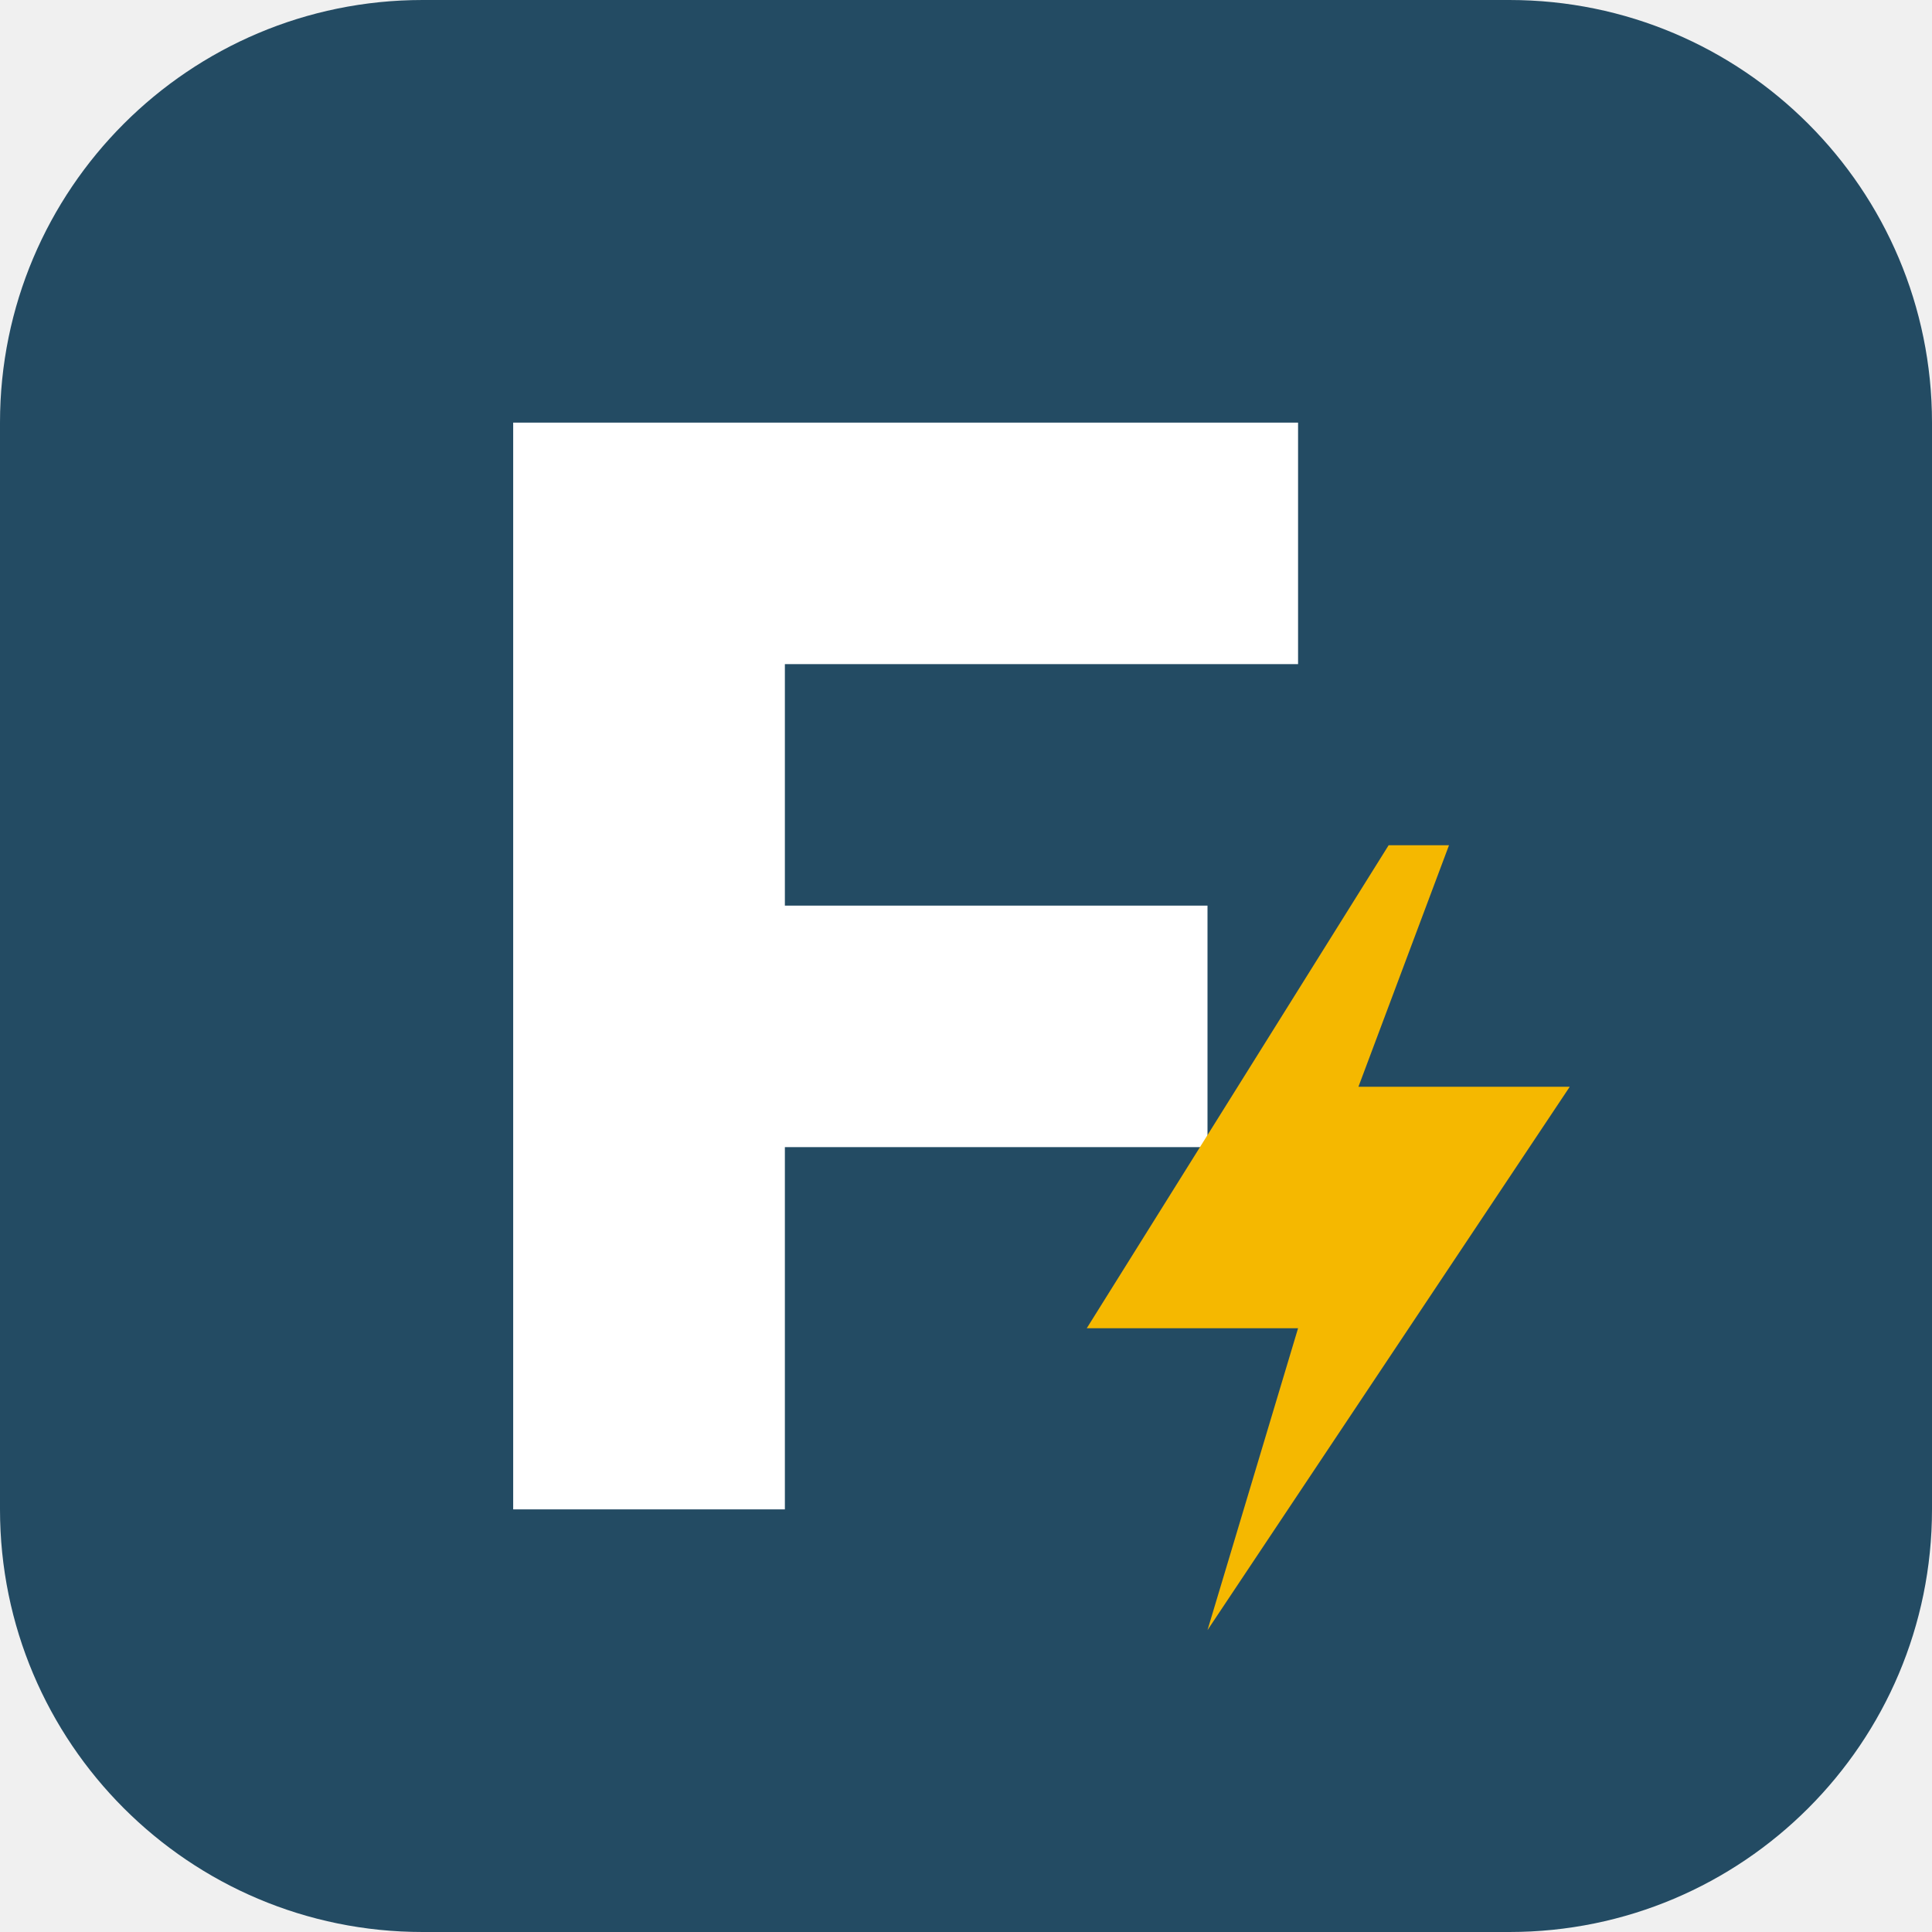
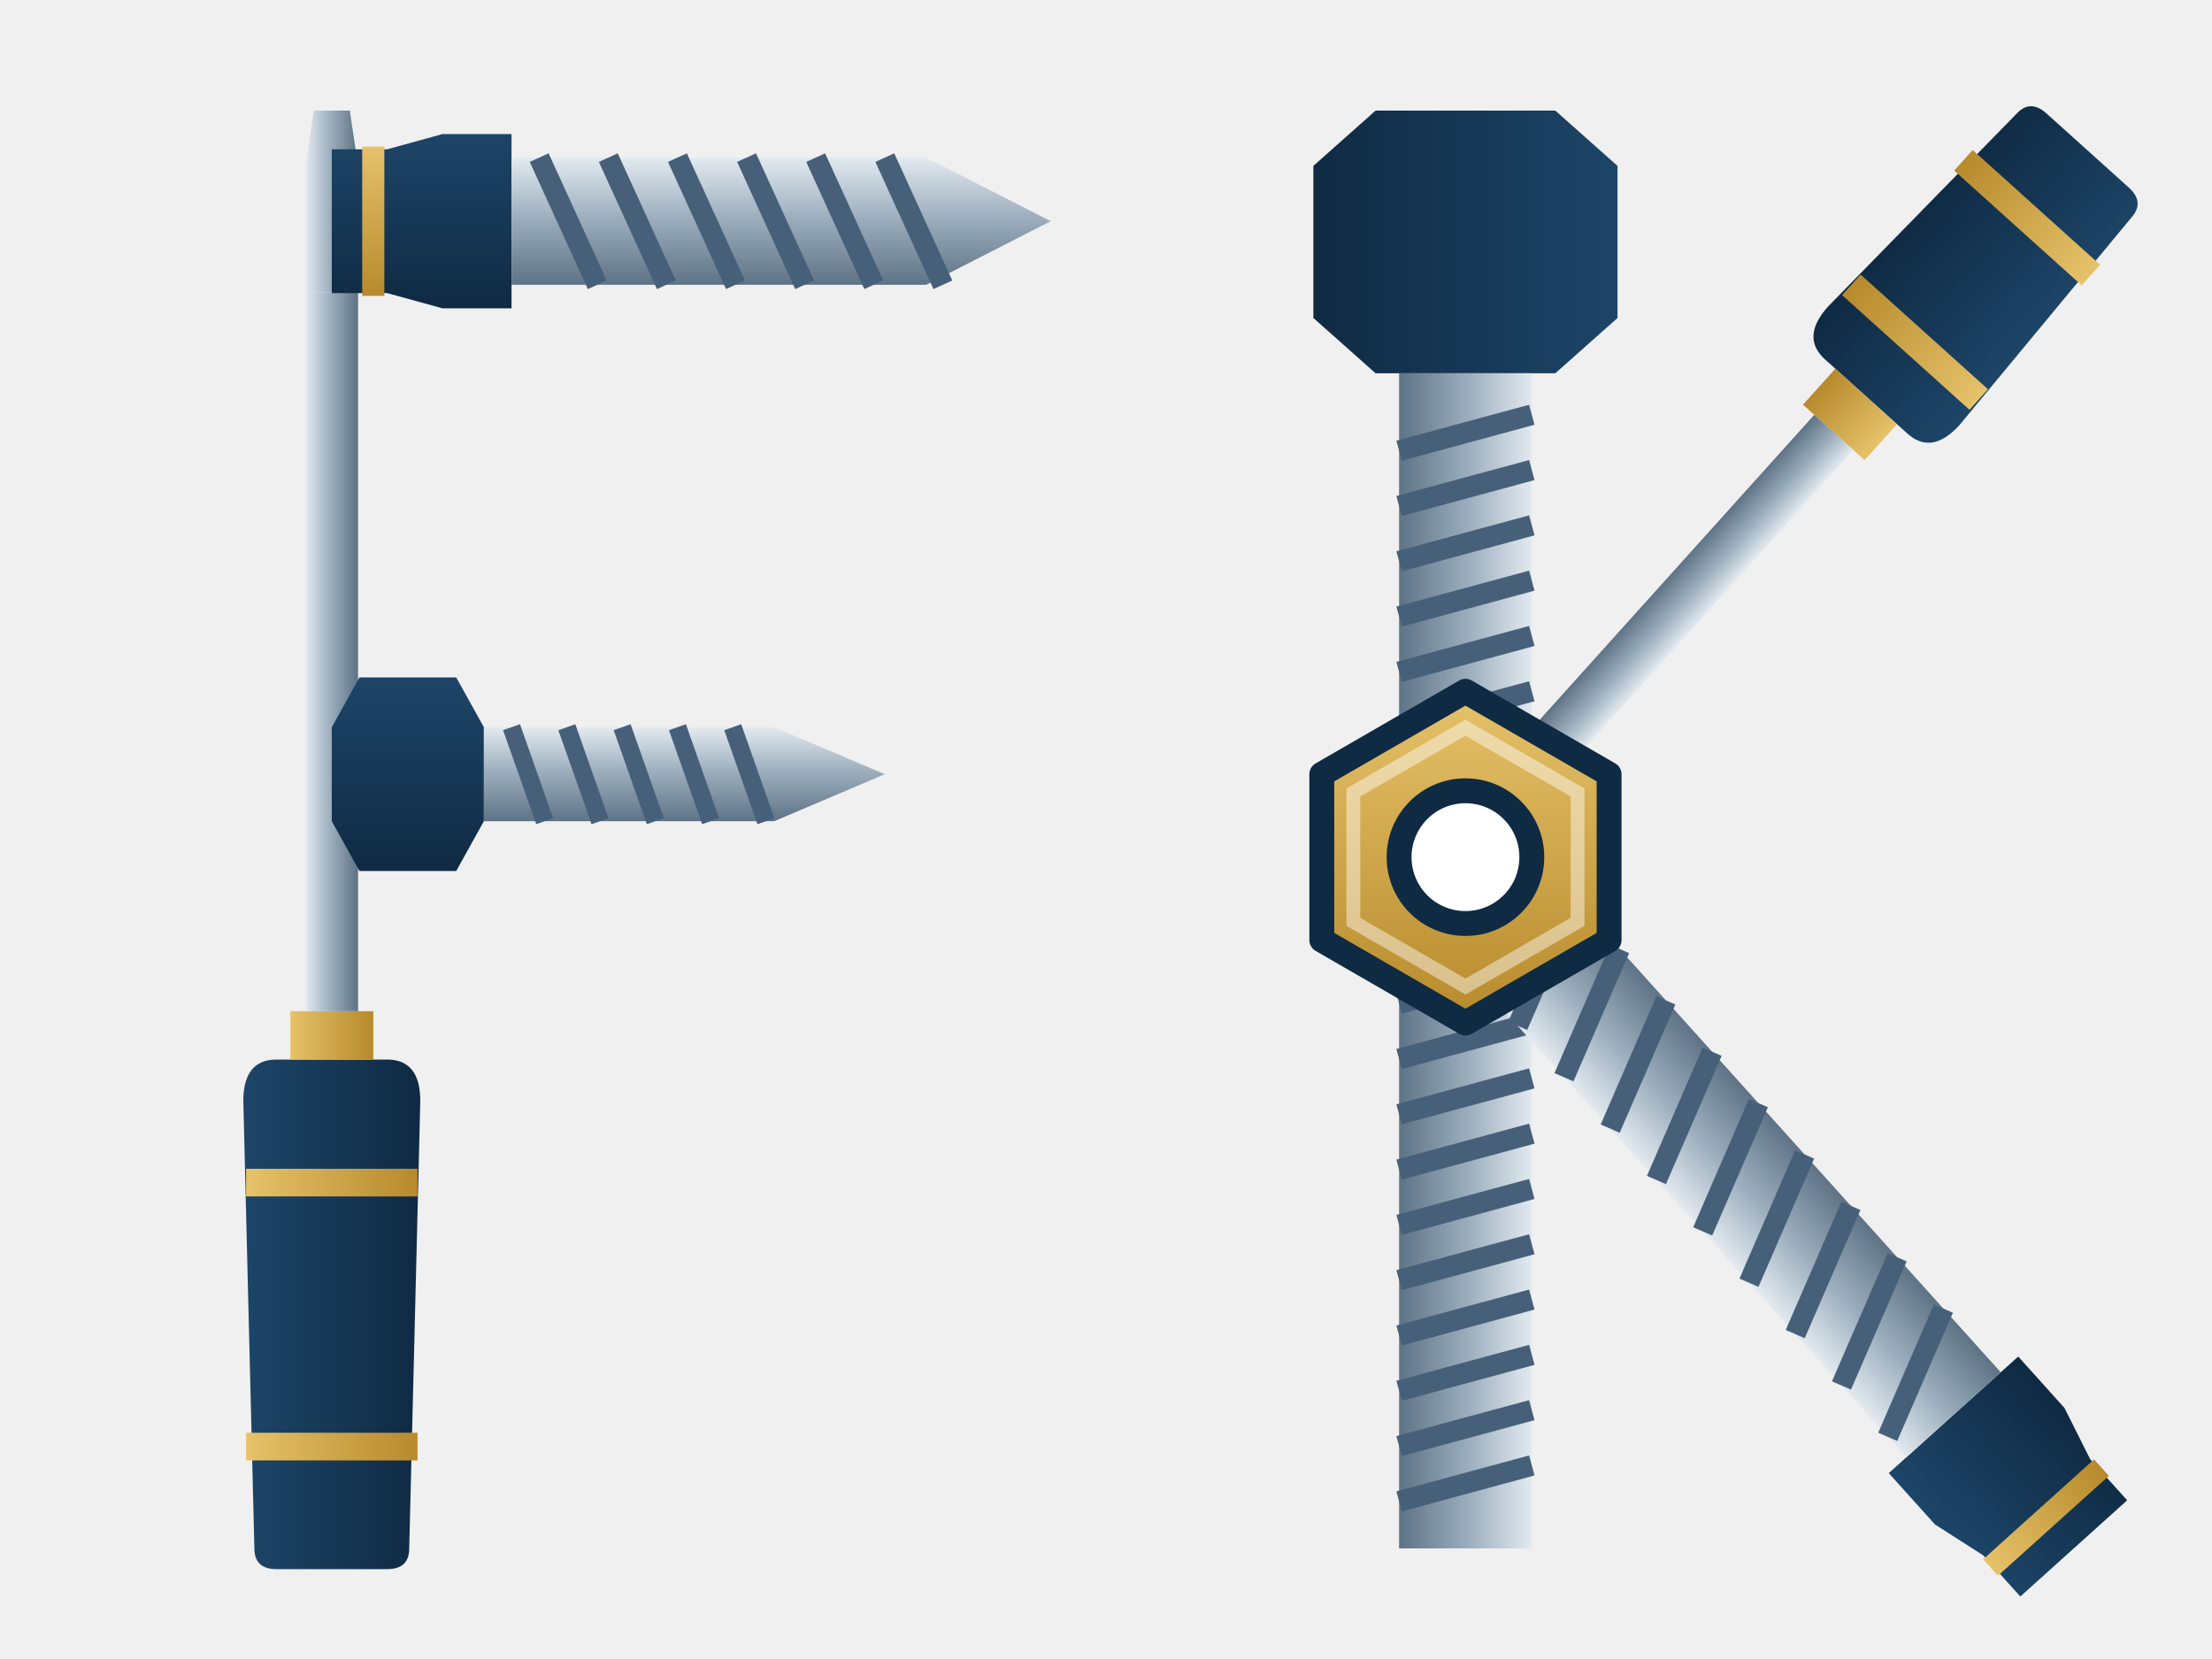
- <svg xmlns="http://www.w3.org/2000/svg" viewBox="0 0 64 64" role="img" aria-label="Florida United Kuwait">
-   <rect width="64" height="64" rx="14" fill="#234b63" />
-   <path d="M17 14h26v8H26v8h14v8H26v12h-9z" fill="#ffffff" />
-   <path d="M46 28 36 44h7l-3 10 12-18h-7l3-8z" fill="#f5b800" />
+ <svg xmlns="http://www.w3.org/2000/svg" viewBox="0 0 160 120" role="img" aria-label="Florida Kuwait">
+   <defs>
+     <linearGradient id="st" x1="0" y1="0" x2="0" y2="1">
+       <stop offset="0" stop-color="#e3eaf0" />
+       <stop offset=".45" stop-color="#9fb1c0" />
+       <stop offset="1" stop-color="#5e7386" />
+     </linearGradient>
+     <linearGradient id="gd" x1="0" y1="0" x2="0" y2="1">
+       <stop offset="0" stop-color="#e6c26a" />
+       <stop offset="1" stop-color="#b78a2c" />
+     </linearGradient>
+     <linearGradient id="nv" x1="0" y1="0" x2="0" y2="1">
+       <stop offset="0" stop-color="#1d4568" />
+       <stop offset="1" stop-color="#0f2a43" />
+     </linearGradient>
+   </defs>
+   <g transform="translate(24 112) rotate(-90)">
+     <path d="M0 -5.6 L32.36 -6.4 Q35.36 -6.4 35.36 -4 V4 Q35.36 6.4 32.36 6.4 L0 5.6 Q-1.5 5.6 -1.5 4 V-4 Q-1.5 -5.6 0 -5.6z" fill="url(#nv)" />
+     <rect x="6.365" y="-6.2" width="2" height="12.4" fill="url(#gd)" />
+     <rect x="25.459" y="-6.2" width="2" height="12.4" fill="url(#gd)" />
+     <rect x="35.36" y="-3" width="3.5" height="6" fill="url(#gd)" />
+     <rect x="38.86" y="-1.9" width="52.0" height="3.8" fill="url(#st)" />
+     <path d="M90.86 -1.9 H100 L104 -1.3 V1.3 L100 1.9 H90.86z" fill="url(#st)" />
+   </g>
+   <g transform="translate(24 16) rotate(0)">
+     <path d="M0 -5.2 H4 L8 -6.3 H13 V6.3 H8 L4 5.2 H0z" fill="url(#nv)" />
+     <rect x="2.2" y="-5.4" width="1.6" height="10.8" fill="url(#gd)" />
+     <path d="M13 -4.6 H43 L52 0 L43 4.6 H13z" fill="url(#st)" />
+     <path d="M15 -4.6 L19.2 4.6" stroke="#47607a" stroke-width="1.5" />
+     <path d="M20 -4.6 L24.2 4.6" stroke="#47607a" stroke-width="1.5" />
+     <path d="M25 -4.6 L29.2 4.6" stroke="#47607a" stroke-width="1.5" />
+     <path d="M30 -4.6 L34.2 4.6" stroke="#47607a" stroke-width="1.5" />
+     <path d="M35 -4.6 L39.2 4.6" stroke="#47607a" stroke-width="1.5" />
+     <path d="M40 -4.6 L44.2 4.6" stroke="#47607a" stroke-width="1.5" />
+   </g>
+   <g transform="translate(24 56) rotate(0)">
+     <path d="M0 -3.4 L2 -7 H9 L11 -3.4 V3.4 L9 7 H2 L0 3.4z" fill="url(#nv)" />
+     <path d="M5.5 -4.8 V4.8" stroke="url(#gd)" stroke-width="1.6" />
+     <path d="M11 -3.4 H32 L40 0 L32 3.4 H11z" fill="url(#st)" />
+     <path d="M13 -3.4 l2.4 6.8" stroke="#47607a" stroke-width="1.3" />
+     <path d="M17 -3.4 l2.4 6.8" stroke="#47607a" stroke-width="1.3" />
+     <path d="M21 -3.4 l2.4 6.8" stroke="#47607a" stroke-width="1.3" />
+     <path d="M25 -3.4 l2.4 6.8" stroke="#47607a" stroke-width="1.3" />
+     <path d="M29 -3.4 l2.4 6.8" stroke="#47607a" stroke-width="1.3" />
+   </g>
+   <g transform="translate(106 8) rotate(90)">
+     <path d="M0 -6.5 L4 -11 H15 L19 -6.5 V6.5 L15 11 H4 L0 6.5z" fill="url(#nv)" />
+     <path d="M0 0 H19" stroke="url(#gd)" stroke-width="0" />
+     <rect x="2" y="-1" width="15" height="2" fill="url(#gd)" opacity="0" />
+     <rect x="19" y="-4.8" width="85" height="9.6" fill="url(#st)" />
+     <path d="M22 -4.8 l2.6 9.6" stroke="#47607a" stroke-width="1.5" />
+     <path d="M26 -4.8 l2.6 9.6" stroke="#47607a" stroke-width="1.5" />
+     <path d="M30 -4.8 l2.6 9.6" stroke="#47607a" stroke-width="1.5" />
+     <path d="M34 -4.8 l2.6 9.6" stroke="#47607a" stroke-width="1.5" />
+     <path d="M38 -4.8 l2.6 9.6" stroke="#47607a" stroke-width="1.5" />
+     <path d="M42 -4.8 l2.6 9.6" stroke="#47607a" stroke-width="1.5" />
+     <path d="M46 -4.8 l2.6 9.6" stroke="#47607a" stroke-width="1.5" />
+     <path d="M50 -4.8 l2.6 9.6" stroke="#47607a" stroke-width="1.5" />
+     <path d="M54 -4.8 l2.6 9.6" stroke="#47607a" stroke-width="1.5" />
+     <path d="M58 -4.8 l2.6 9.6" stroke="#47607a" stroke-width="1.5" />
+     <path d="M62 -4.8 l2.6 9.6" stroke="#47607a" stroke-width="1.5" />
+     <path d="M66 -4.8 l2.6 9.6" stroke="#47607a" stroke-width="1.5" />
+     <path d="M70 -4.8 l2.6 9.6" stroke="#47607a" stroke-width="1.5" />
+     <path d="M74 -4.8 l2.6 9.6" stroke="#47607a" stroke-width="1.5" />
+     <path d="M78 -4.8 l2.6 9.6" stroke="#47607a" stroke-width="1.5" />
+     <path d="M82 -4.8 l2.6 9.6" stroke="#47607a" stroke-width="1.5" />
+     <path d="M86 -4.8 l2.6 9.6" stroke="#47607a" stroke-width="1.5" />
+     <path d="M90 -4.8 l2.6 9.6" stroke="#47607a" stroke-width="1.5" />
+     <path d="M94 -4.8 l2.6 9.6" stroke="#47607a" stroke-width="1.5" />
+     <path d="M98 -4.8 l2.6 9.6" stroke="#47607a" stroke-width="1.5" />
+   </g>
+   <g transform="translate(150 12) rotate(132)">
+     <path d="M0 -5.6 L19.44 -6.4 Q22.44 -6.4 22.44 -4 V4 Q22.44 6.4 19.44 6.4 L0 5.6 Q-1.5 5.6 -1.5 4 V-4 Q-1.5 -5.6 0 -5.6z" fill="url(#nv)" />
+     <rect x="4.039" y="-6.2" width="2" height="12.4" fill="url(#gd)" />
+     <rect x="16.157" y="-6.2" width="2" height="12.4" fill="url(#gd)" />
+     <rect x="22.44" y="-3" width="3.5" height="6" fill="url(#gd)" />
+     <rect x="25.94" y="-1.9" width="33.0" height="3.8" fill="url(#st)" />
+     <path d="M58.94 -1.9 H62 L66 -1.3 V1.3 L62 1.9 H58.94z" fill="url(#st)" />
+   </g>
+   <g transform="translate(150 112) rotate(228)">
+     <path d="M0 -5.2 H4 L8 -6.3 H13 V6.3 H8 L4 5.2 H0z" fill="url(#nv)" />
+     <rect x="2.2" y="-5.4" width="1.6" height="10.8" fill="url(#gd)" />
+     <path d="M13 -4.6 H57 L66 0 L57 4.6 H13z" fill="url(#st)" />
+     <path d="M15 -4.6 L19.2 4.6" stroke="#47607a" stroke-width="1.5" />
+     <path d="M20 -4.6 L24.2 4.6" stroke="#47607a" stroke-width="1.5" />
+     <path d="M25 -4.6 L29.2 4.6" stroke="#47607a" stroke-width="1.5" />
+     <path d="M30 -4.6 L34.2 4.6" stroke="#47607a" stroke-width="1.5" />
+     <path d="M35 -4.6 L39.2 4.6" stroke="#47607a" stroke-width="1.5" />
+     <path d="M40 -4.6 L44.2 4.6" stroke="#47607a" stroke-width="1.5" />
+     <path d="M45 -4.6 L49.2 4.6" stroke="#47607a" stroke-width="1.5" />
+     <path d="M50 -4.6 L54.2 4.6" stroke="#47607a" stroke-width="1.5" />
+     <path d="M55 -4.6 L59.2 4.6" stroke="#47607a" stroke-width="1.5" />
+   </g>
+   <polygon points="116.39,68.00 106.00,74.00 95.61,68.00 95.61,56.00 106.00,50.00 116.39,56.00" fill="url(#gd)" stroke="#0f2a43" stroke-width="1.8" stroke-linejoin="round" />
+   <polygon points="114.11,66.68 106.00,71.36 97.89,66.68 97.89,57.32 106.00,52.64 114.11,57.32" fill="none" stroke="#fff" stroke-opacity=".45" stroke-width="1" />
+   <circle cx="106" cy="62" r="4.8" fill="#fff" stroke="#0f2a43" stroke-width="1.8" />
</svg>
